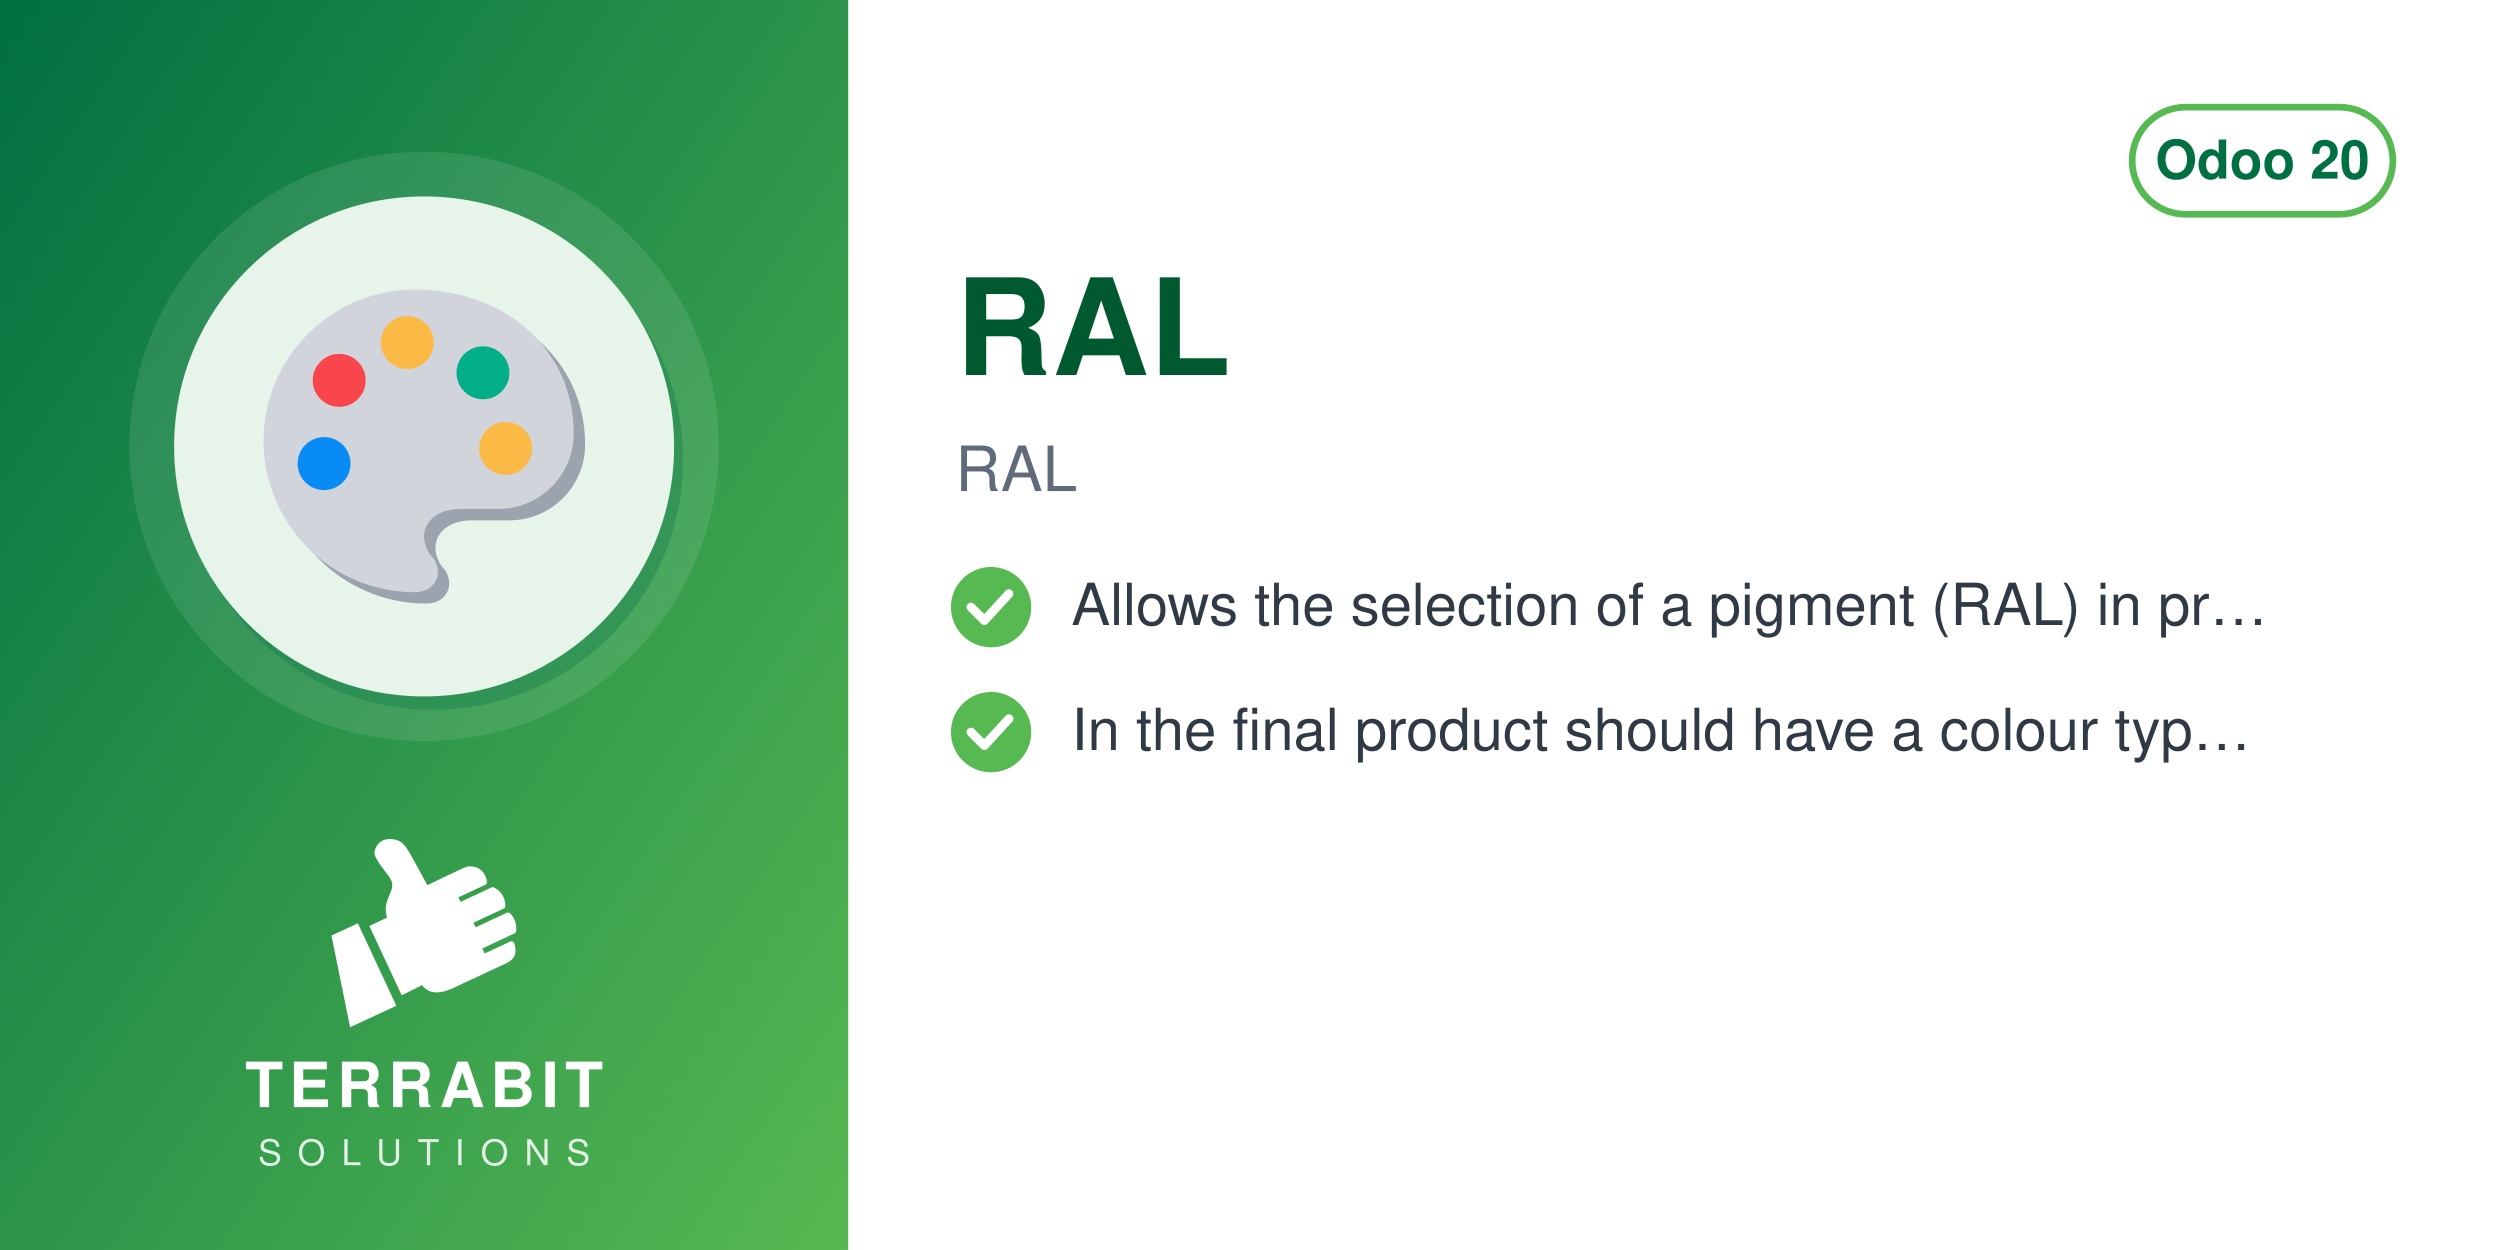
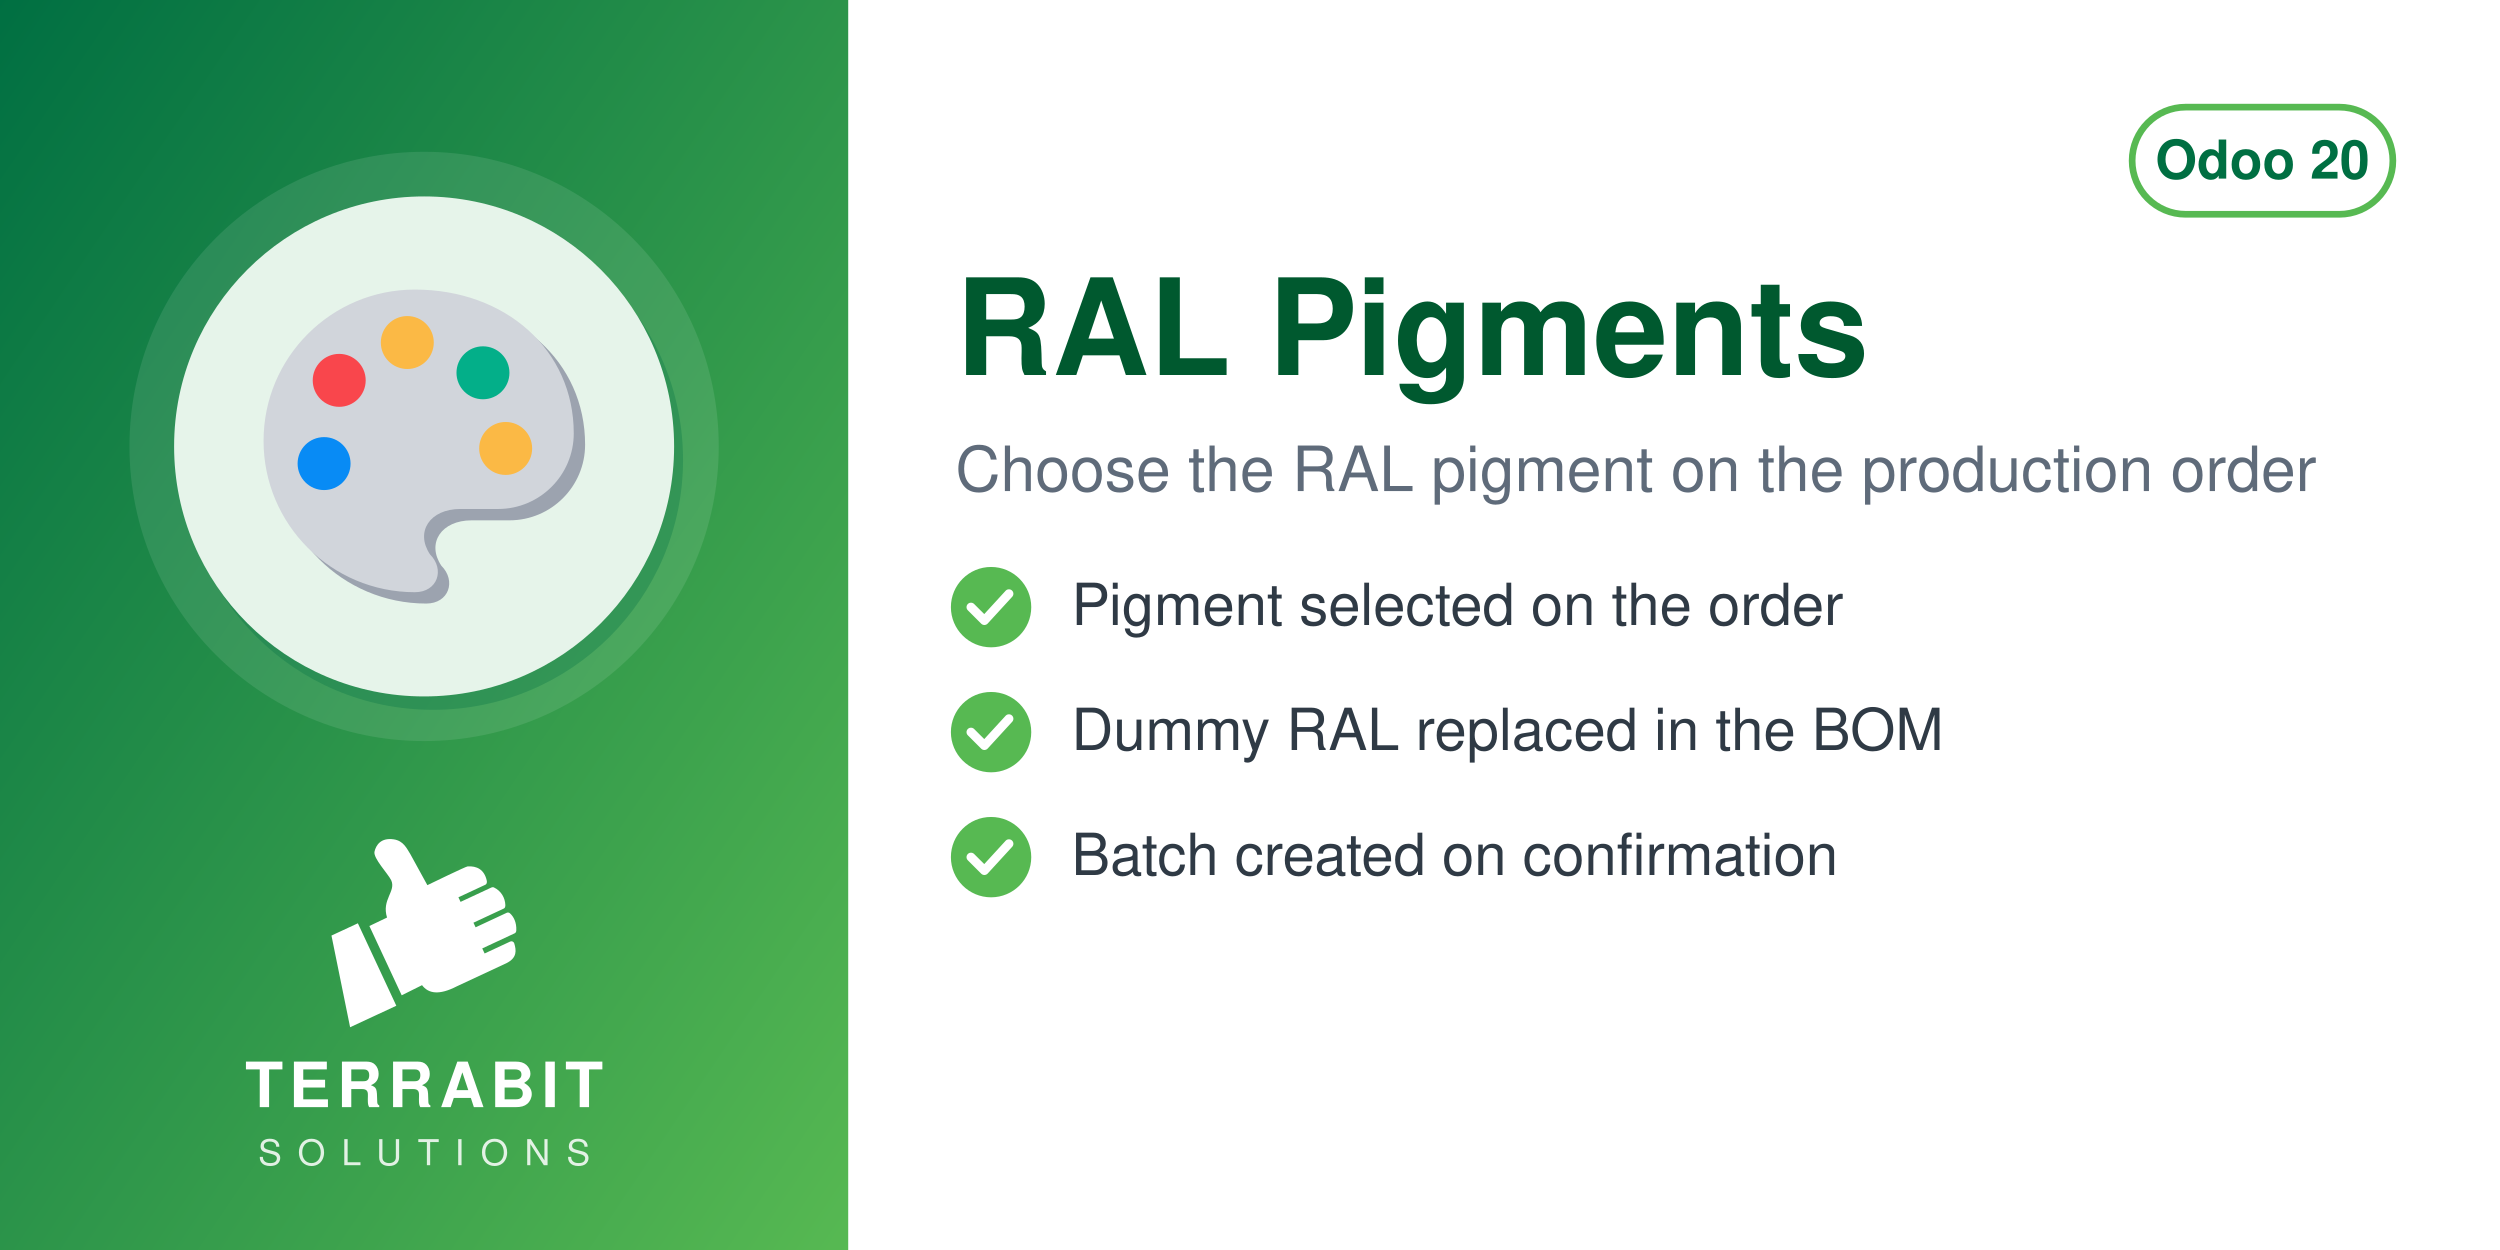
<svg xmlns="http://www.w3.org/2000/svg" width="560" height="280" viewBox="0 0 560 280">
  <defs>
    <linearGradient id="g" x1="0" y1="0" x2="1" y2="1">
      <stop offset="0" stop-color="#006F42" />
      <stop offset="1" stop-color="#57B952" />
    </linearGradient>
  </defs>
  <rect width="560" height="280" fill="#FFFFFF" />
  <rect width="190" height="280" fill="url(#g)" />
  <circle cx="95.0" cy="100" r="66" fill="white" opacity="0.10" />
  <circle cx="97.0" cy="103" r="56" fill="#006F42" opacity="0.30" />
  <circle cx="95.0" cy="100" r="56" fill="#E6F4EA" />
  <svg x="54.0" y="59.0" width="82" height="82" viewBox="0 0 100 100" preserveAspectRatio="xMidYMid meet">
    <g transform="translate(-0.06,0.95) scale(1.0334)">
      <g transform="translate(3,3)" fill="#9CA3AF">
        <path d="M46,6 a40,40 0 1 0 0,80 c6,0 8,-6 4,-10 c-4,-6 0,-12 8,-12 h10 a20,20 0 0 0 20,-20 c0,-22 -18,-38 -42,-38z" />
      </g>
      <g fill="#D1D5DB">
        <path d="M46,6 a40,40 0 1 0 0,80 c6,0 8,-6 4,-10 c-4,-6 0,-12 8,-12 h10 a20,20 0 0 0 20,-20 c0,-22 -18,-38 -42,-38z" />
      </g>
      <circle cx="26" cy="30" r="7" fill="#F9464C" />
      <circle cx="44" cy="20" r="7" fill="#FBB945" />
      <circle cx="64" cy="28" r="7" fill="#03AF89" />
      <circle cx="22" cy="52" r="7" fill="#088BF5" />
      <circle cx="70" cy="48" r="7" fill="#FBB945" />
    </g>
  </svg>
  <svg x="72.0" y="186" width="46" height="46" viewBox="4045 2535 3400 3400" preserveAspectRatio="xMidYMid meet">
    <path fill="#FFFFFF" d="M4648.32 4073.59l636.59 1365.17 -765.09 355.96 -308.63 -1517.87 437.13 -203.26zm725.61 1192.32l336.75 -167.88c105.65,140.85 282.69,170.72 576.82,18.8l819.92 -382.33c181.4,-90.13 164.26,-214.57 130.07,-328.43 -4.28,-14.25 -13.68,-24.81 -27.34,-30.7 -13.67,-5.89 -27.61,-5.11 -41.09,1.18l-422.32 196.93 -39.04 -83.72 538.07 -250.91c16.64,-7.76 24.7,-27.69 25.58,-46.04 6.48,-134.33 -44.36,-230.89 -105.84,-285.23 -15.2,-13.44 -35.71,-15.59 -54.12,-7l-513.92 239.64 -35.6 -76.34 506.31 -236.1c17.69,-8.25 22.52,-36.93 21.83,-56.45 -4.1,-117.31 -67.62,-232.74 -187.72,-290.66 -13.94,-6.72 -28.64,-6.36 -42.69,0.19l-511.21 238.38 -35.37 -75.86 448.98 -209.36c20.44,-9.53 25.81,-42.28 21.02,-64.32 -41.02,-189.07 -167.92,-247.8 -318.14,-237.87 -29.39,1.94 -589.86,273.16 -665.95,310.54l-281.84 -513.57c-59.06,-93.13 -112.7,-221.7 -276.47,-245.13 -211.24,-30.22 -291.56,94.38 -316.89,203.13 -25.32,108.75 223.84,365.99 276.05,473.69 85.52,184.27 -161.86,318.11 -68.41,617.99l-292.54 139.94 535.09 1147.51z" />
  </svg>
  <text x="95.0" y="248" text-anchor="middle" font-family="Helvetica,Arial,sans-serif" font-size="14" font-weight="800" letter-spacing="1.4" fill="white">TERRABIT</text>
  <text x="95.0" y="261" text-anchor="middle" font-family="Helvetica,Arial,sans-serif" font-size="8" font-weight="500" letter-spacing="3.6" fill="white" opacity="0.85">SOLUTIONS</text>
  <g>
    <rect x="477.6" y="24" width="58.4" height="24" rx="12" fill="none" stroke="#57B952" stroke-width="1.5" />
    <text x="506.8" y="40" text-anchor="middle" font-family="Helvetica,Arial,sans-serif" font-size="12" font-weight="700" fill="#006F42">Odoo 20</text>
  </g>
-   <text x="214" y="84" font-family="Helvetica,Arial,sans-serif" font-size="30" font-weight="700" fill="#00592F">RAL</text>
-   <text x="214" y="110" font-family="Helvetica,Arial,sans-serif" font-size="14" fill="#5F6B7A">RAL</text>
+   <text x="214" y="84" font-family="Helvetica,Arial,sans-serif" font-size="30" font-weight="700" fill="#00592F">RAL Pigments</text>
+   <text x="214" y="110" font-family="Helvetica,Arial,sans-serif" font-size="14" fill="#5F6B7A">Choose the RAL pigment on the production order</text>
  <circle cx="222" cy="136" r="9" fill="#57B952" />
  <path d="M217.5 136 l3 3 l5.5 -6" fill="none" stroke="white" stroke-width="2" stroke-linecap="round" stroke-linejoin="round" />
-   <text x="240" y="140" font-family="Helvetica,Arial,sans-serif" font-size="13" fill="#2F3A45">Allows the selection of a pigment (RAL) in pr…</text>
+   <text x="240" y="140" font-family="Helvetica,Arial,sans-serif" font-size="13" fill="#2F3A45">Pigment selected on the order</text>
  <circle cx="222" cy="164" r="9" fill="#57B952" />
  <path d="M217.5 164 l3 3 l5.5 -6" fill="none" stroke="white" stroke-width="2" stroke-linecap="round" stroke-linejoin="round" />
-   <text x="240" y="168" font-family="Helvetica,Arial,sans-serif" font-size="13" fill="#2F3A45">In the final product should have a colour typ…</text>
+   <text x="240" y="168" font-family="Helvetica,Arial,sans-serif" font-size="13" fill="#2F3A45">Dummy RAL replaced in the BOM</text>
+   <circle cx="222" cy="192" r="9" fill="#57B952" />
+   <path d="M217.5 192 l3 3 l5.5 -6" fill="none" stroke="white" stroke-width="2" stroke-linecap="round" stroke-linejoin="round" />
+   <text x="240" y="196" font-family="Helvetica,Arial,sans-serif" font-size="13" fill="#2F3A45">Batch created on confirmation</text>
</svg>
